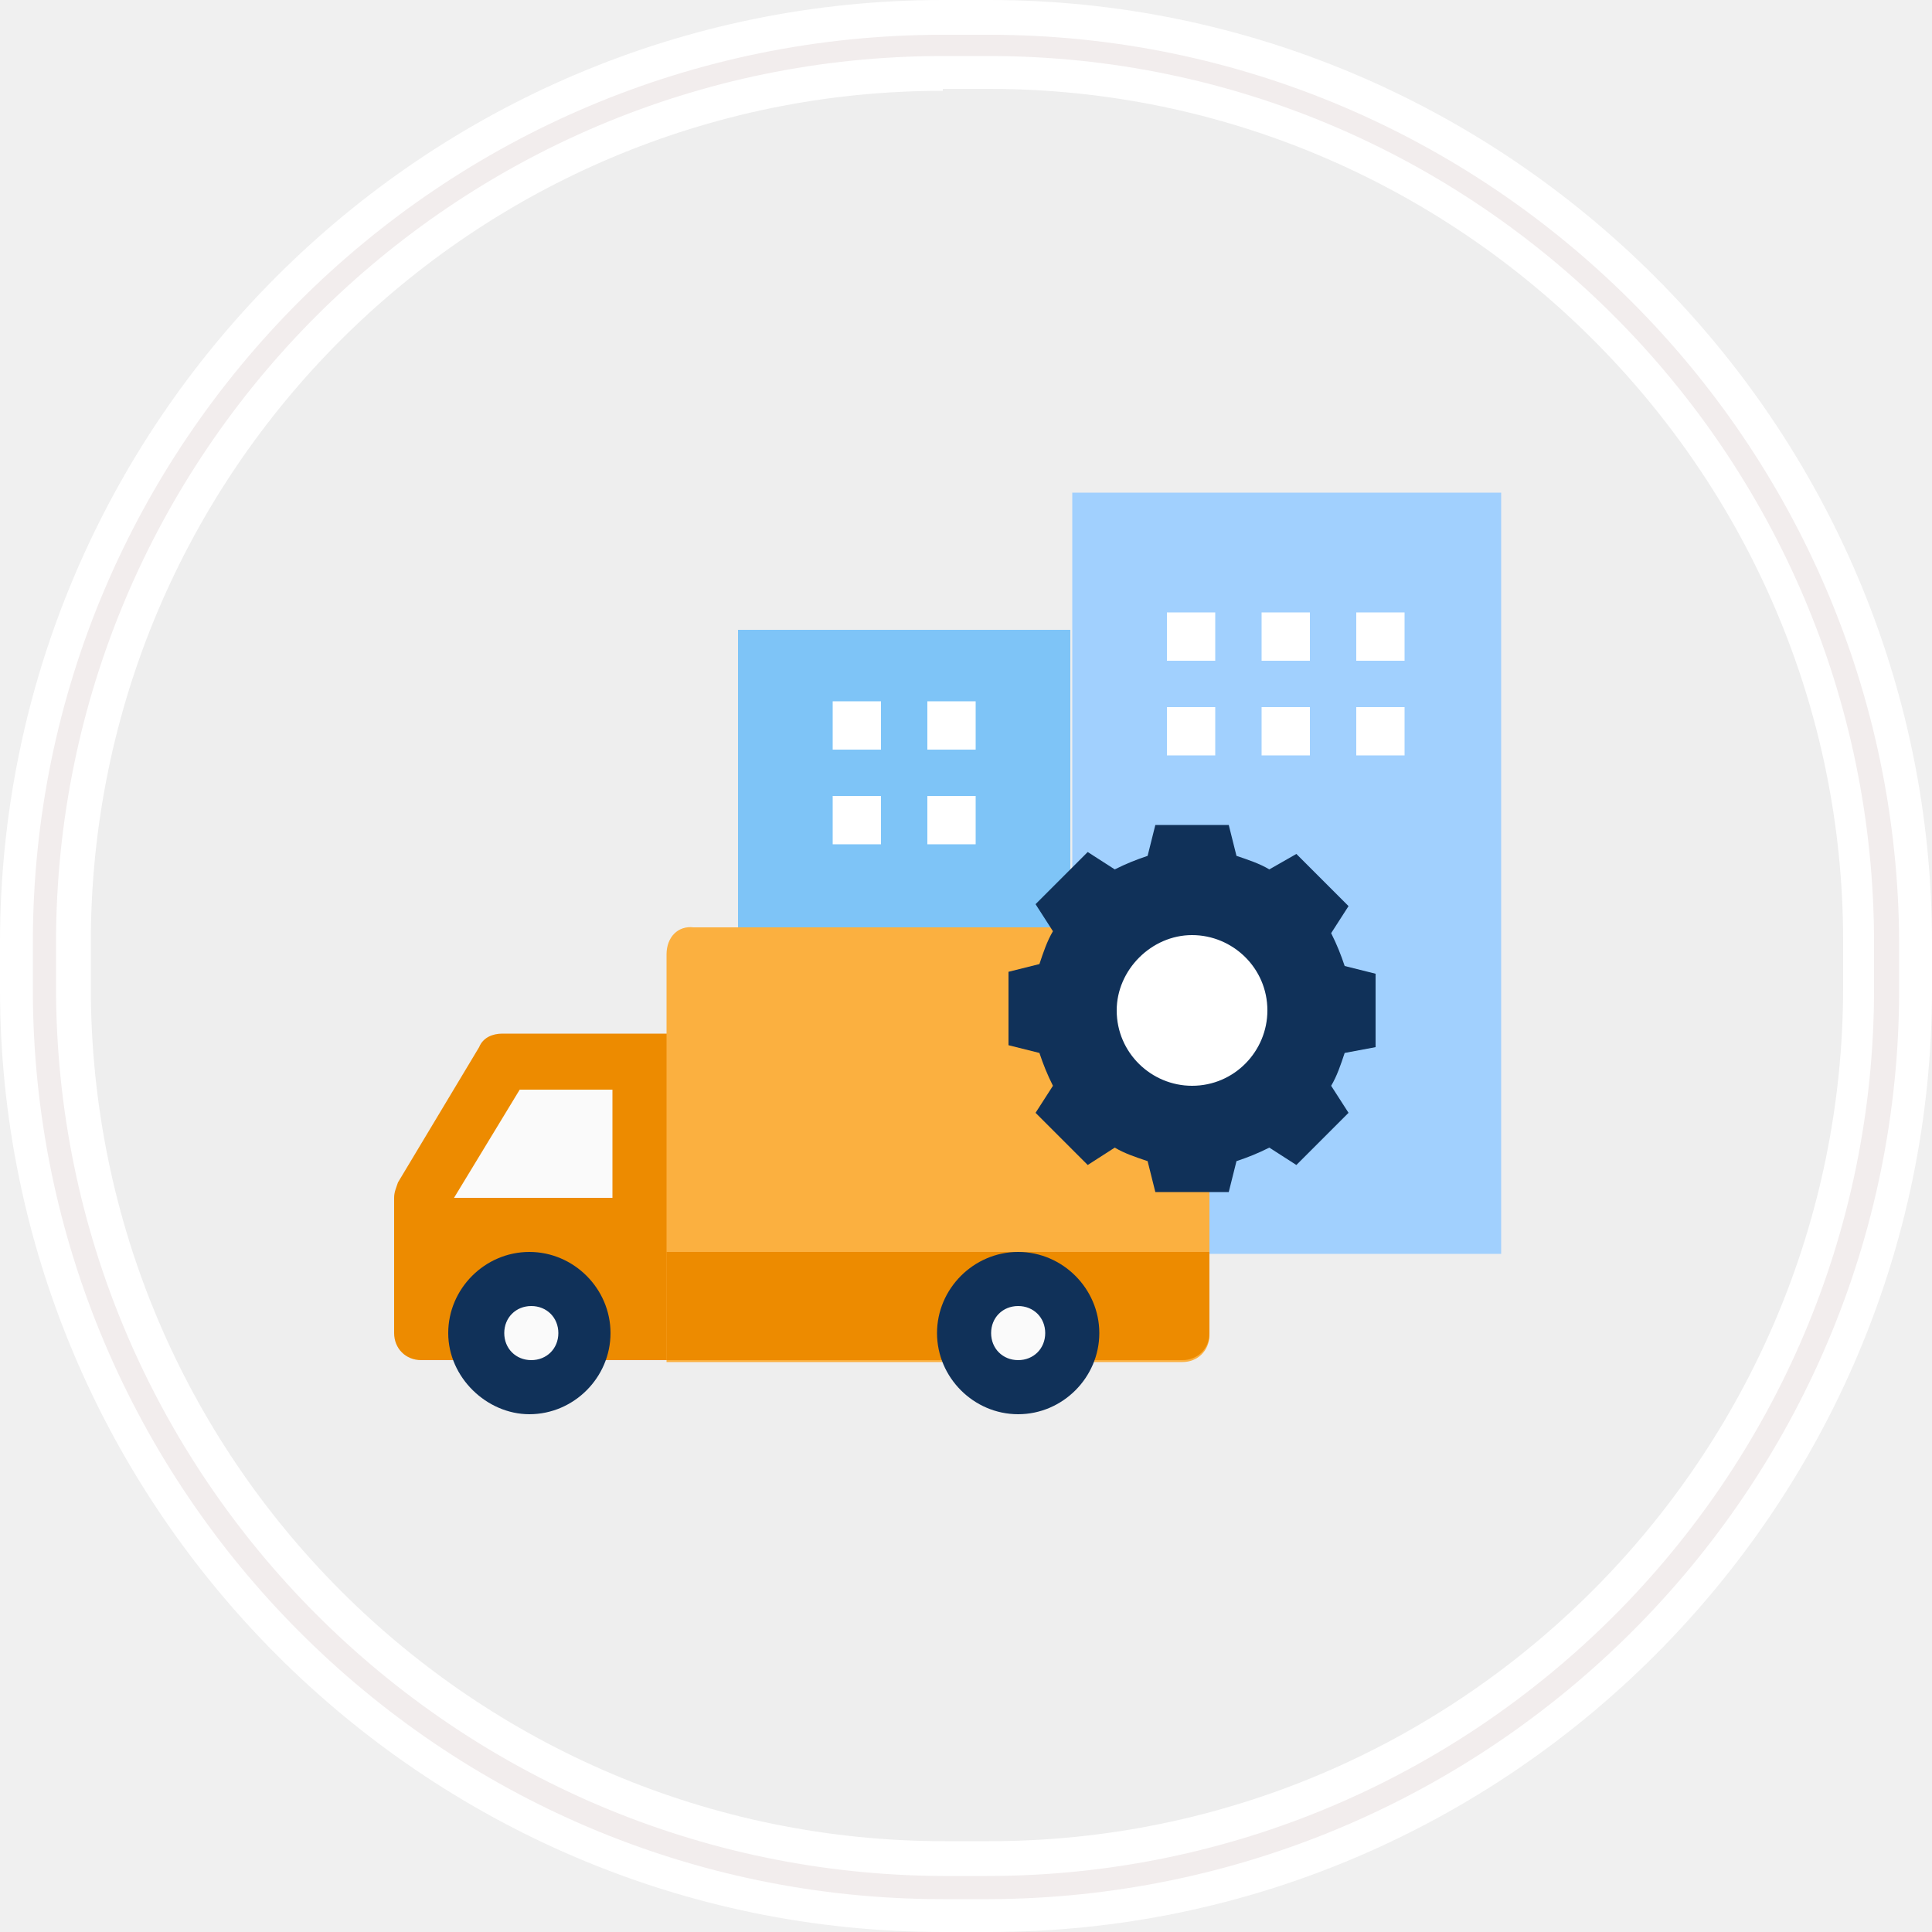
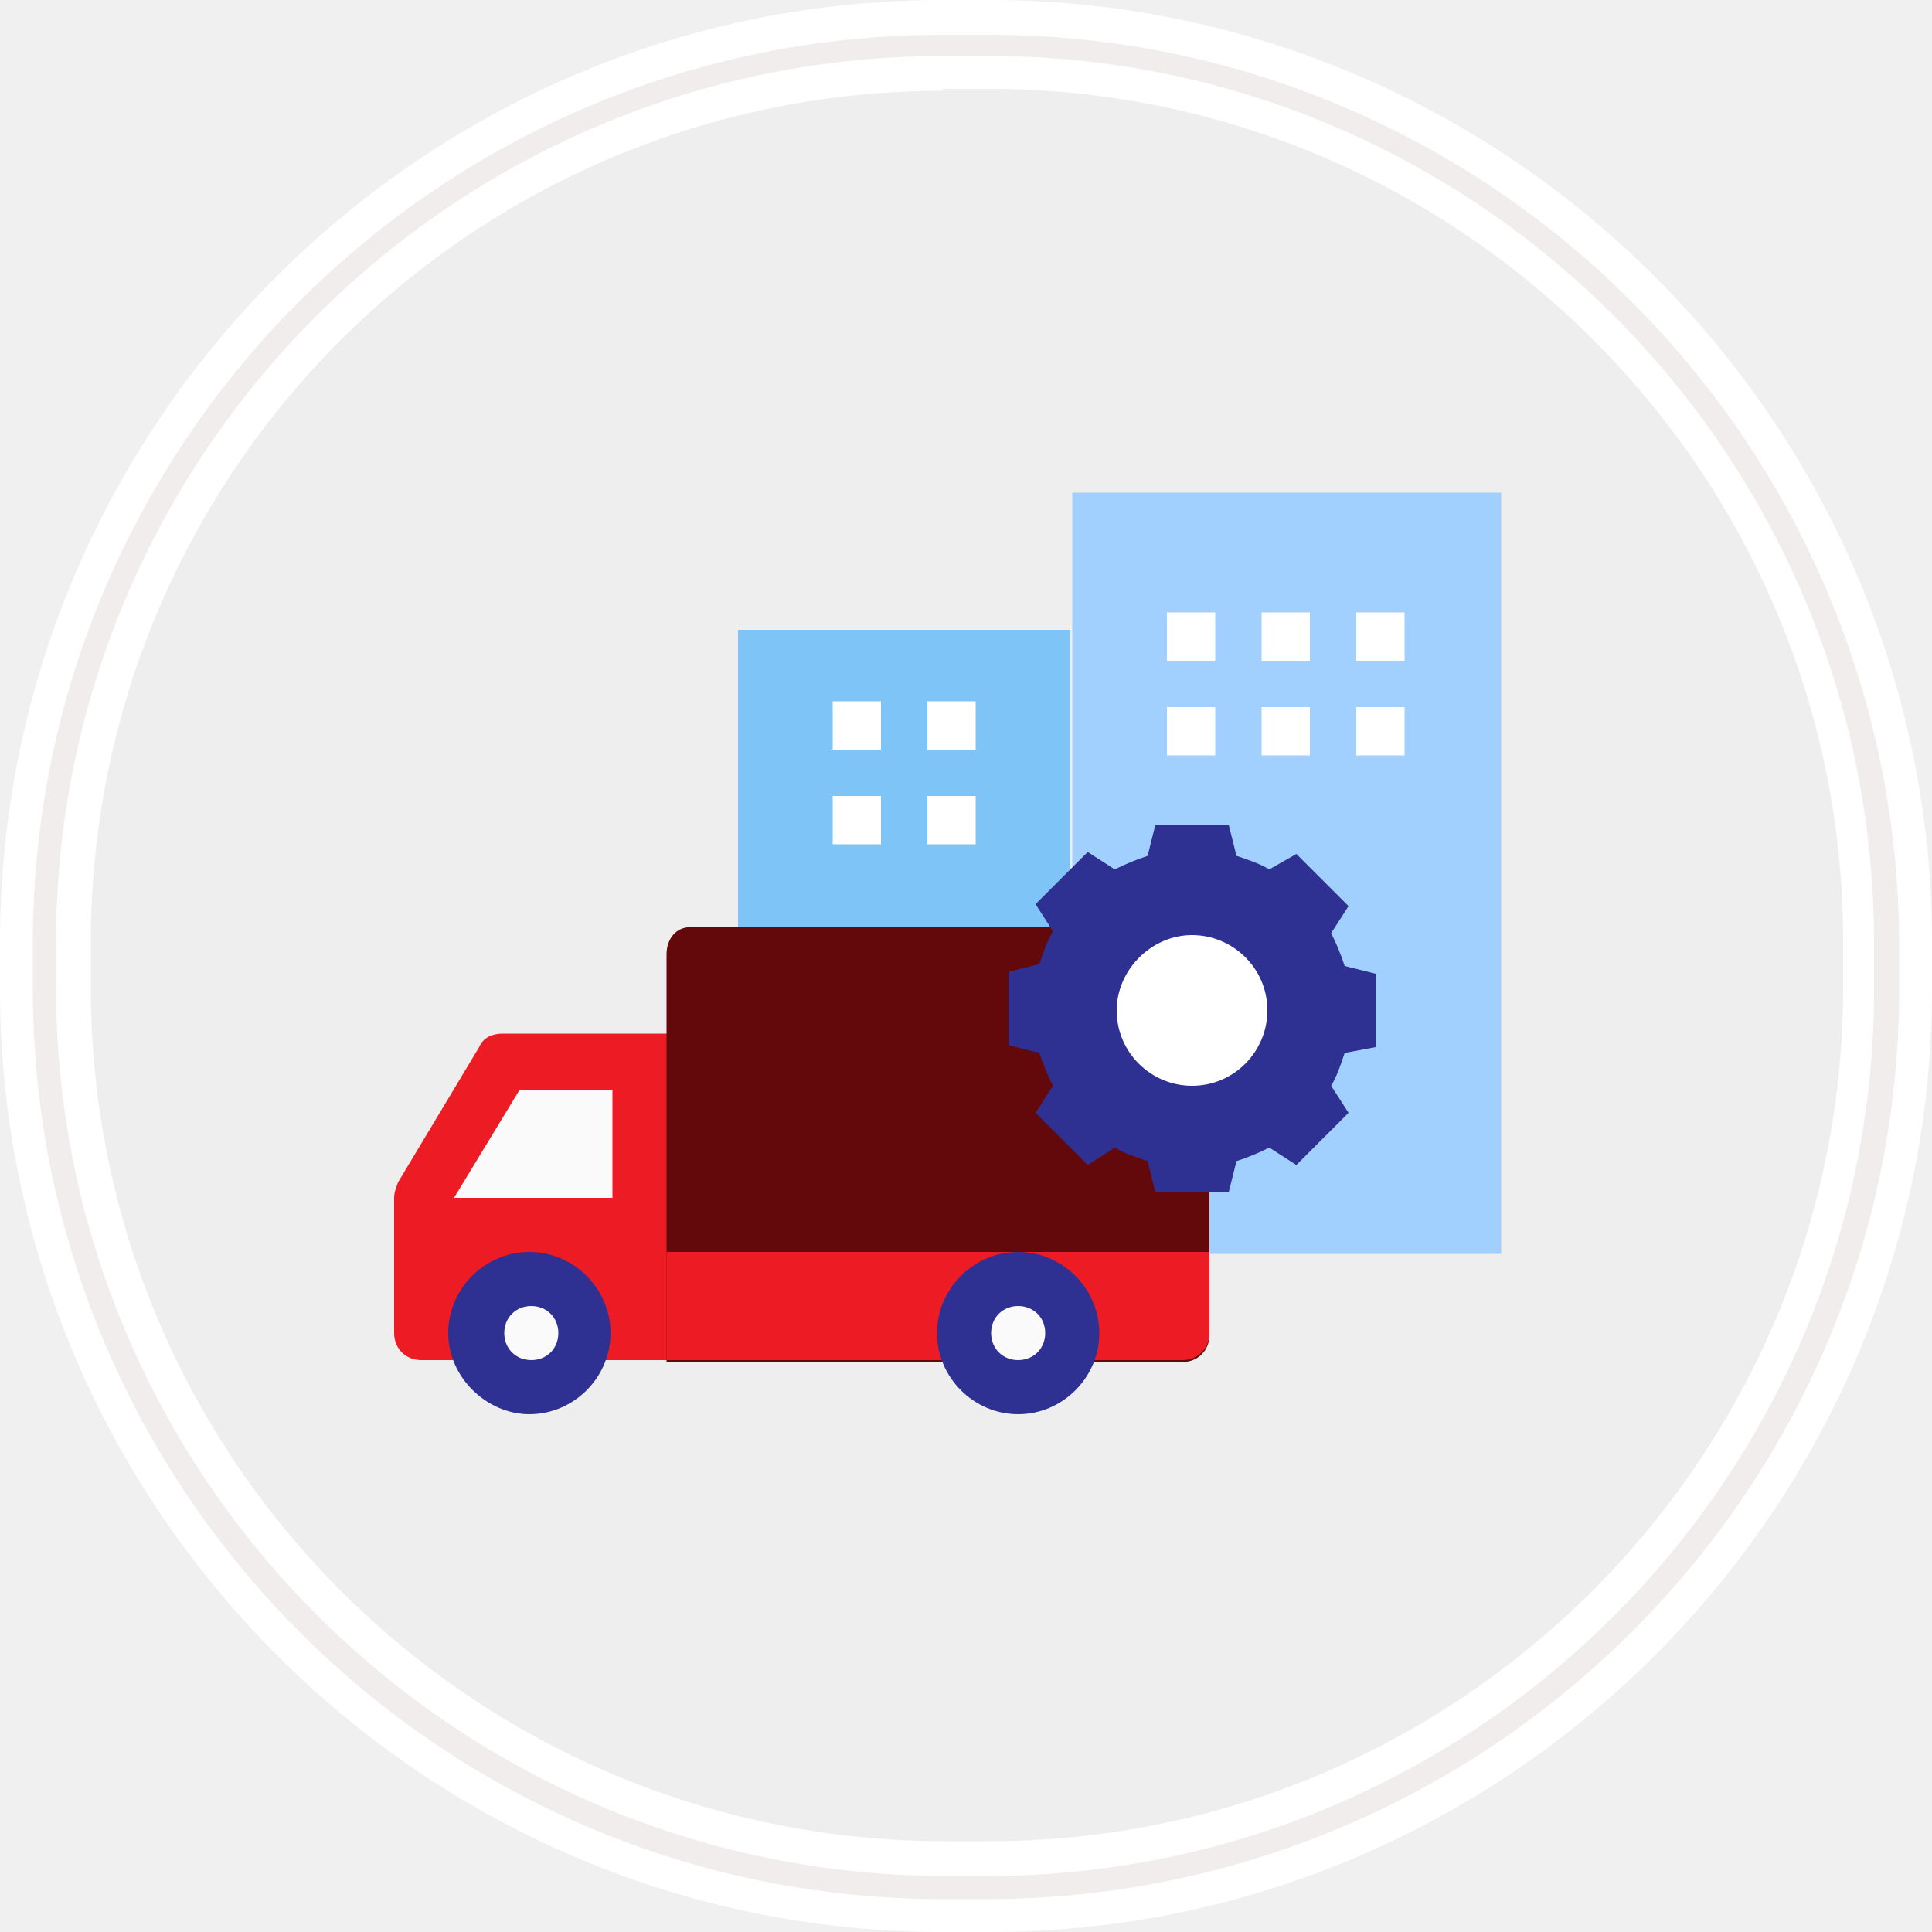
<svg xmlns="http://www.w3.org/2000/svg" version="1.1" id="Layer_1" viewBox="0 0 100 100" style="enable-background:new 0 0 100 100;" xml:space="preserve">
  <style type="text/css">
	.st0{fill:#EEEEEE;}
	.st1{fill:#FFFFFF;}
	.st2{fill:#F2EDED;}
	.st3{fill:#7EC4F7;}
	.st4{fill:#A1D0FE;}
- 	.st5{fill:#ED8B00;}
+ 	.st5{fill:#ed1c24;}
	.st6{fill:#FAFAFA;}
- 	.st7{fill:#FBB040;}
- 	.st8{fill:#103159;}
+ 	.st7{fill:#63080b;}
+ 	.st8{fill:#2e3092;}
</style>
  <g>
    <g id="Rectangle-290">
      <g id="path-1">
        <path class="st0" d="M48.8,2.3h2.3c25.7,0,46.5,20.8,46.5,46.5c0,0,0,0,0,0v2.3c0,25.7-20.8,46.5-46.5,46.5c0,0,0,0,0,0h-2.3     c-25.7,0-46.5-20.8-46.5-46.5c0,0,0,0,0,0v-2.3C2.3,23.1,23.1,2.3,48.8,2.3C48.8,2.3,48.8,2.3,48.8,2.3z" />
        <path class="st1" d="M51.2,100h-2.4C21.9,100,0,78,0,51.2v-2.4C0,21.9,21.9,0,48.8,0l0,0l0,0h2.4C78,0,100,21.9,100,48.8v2.4     C100,78,78.1,100,51.2,100z M48.8,4.7C24.5,4.7,4.7,24.4,4.7,48.8v2.3c0,24.4,19.8,44.2,44.2,44.2h2.3     c24.4,0,44.2-19.9,44.2-44.2v-2.4c0-24.3-19.9-44.1-44.2-44.1H48.8z" />
      </g>
      <g id="path-1-2">
        <path class="st2" d="M51.2,98.3h-2.4c-26,0-47.1-21.2-47.1-47.1v-2.4c0-25.9,21.1-47,47.1-47l0,0l0,0h2.4c25.9,0,47,21.1,47.1,47     v2.4C98.3,77.1,77.2,98.2,51.2,98.3L51.2,98.3z M48.8,2.9C23.5,2.9,2.9,23.5,2.9,48.8v2.3c0,25.3,20.6,45.9,45.9,46h2.3     c25.3,0,45.9-20.6,45.9-45.9v-2.4C97,23.5,76.4,2.9,51.2,2.9H48.8z" />
      </g>
    </g>
    <g>
      <path class="st3" d="M38.2,32.6h17.2v22.2H38.2V32.6z" />
    </g>
    <g>
      <path class="st1" d="M43.1,41.2h2.5v2.5h-2.5V41.2z" />
    </g>
    <g>
      <path class="st1" d="M48,41.2h2.5v2.5H48V41.2z" />
    </g>
    <g>
      <path class="st1" d="M43.1,36.3h2.5v2.5h-2.5V36.3z" />
    </g>
    <g>
      <path class="st1" d="M48,36.3h2.5v2.5H48V36.3z" />
    </g>
    <g>
      <path class="st4" d="M55.5,25.5h22.2v39.4H55.5V25.5z" />
    </g>
    <g>
      <path class="st1" d="M60.4,31.7h2.5v2.5h-2.5V31.7z" />
    </g>
    <g>
      <path class="st1" d="M65.3,31.7h2.5v2.5h-2.5V31.7z" />
    </g>
    <g>
      <path class="st1" d="M70.2,31.7h2.5v2.5h-2.5V31.7z" />
    </g>
    <g>
      <path class="st1" d="M60.4,36.6h2.5v2.5h-2.5V36.6z" />
    </g>
    <g>
      <path class="st1" d="M65.3,36.6h2.5v2.5h-2.5V36.6z" />
    </g>
    <g>
      <path class="st1" d="M70.2,36.6h2.5v2.5h-2.5V36.6z" />
    </g>
    <g>
      <path class="st5" d="M20.4,62v7c0,0.8,0.6,1.4,1.4,1.4h14.1c0.8,0,1.4-0.6,1.4-1.4V54.9c0-0.8-0.6-1.4-1.4-1.4h-9.9    c-0.5,0-1,0.2-1.2,0.7l-4.2,7C20.5,61.5,20.4,61.7,20.4,62z" />
    </g>
    <g>
      <polygon class="st6" points="31.7,62 23.5,62 26.9,56.4 31.7,56.4   " />
    </g>
    <g>
      <path class="st7" d="M34.5,49.4v21.1h26.7c0.8,0,1.4-0.6,1.4-1.4V49.4c0-0.8-0.6-1.4-1.4-1.4H35.9C35.1,47.9,34.5,48.5,34.5,49.4z    " />
    </g>
    <g>
      <circle class="st6" cx="27.4" cy="69" r="2.8" />
    </g>
    <g>
      <path class="st8" d="M23.2,69c0-2.3,1.9-4.2,4.2-4.2c2.3,0,4.2,1.9,4.2,4.2c0,2.3-1.9,4.2-4.2,4.2l0,0    C25.2,73.2,23.2,71.3,23.2,69z M26.1,69c0,0.8,0.6,1.4,1.4,1.4s1.4-0.6,1.4-1.4c0-0.8-0.6-1.4-1.4-1.4l0,0    C26.7,67.6,26.1,68.2,26.1,69z" />
    </g>
    <g>
      <path class="st5" d="M34.5,64.8h28.1V69c0,0.8-0.6,1.4-1.4,1.4H34.5V64.8z" />
    </g>
    <g>
      <circle class="st6" cx="52.7" cy="69" r="2.8" />
    </g>
    <g>
      <path class="st8" d="M48.5,69c0-2.3,1.9-4.2,4.2-4.2c2.3,0,4.2,1.9,4.2,4.2c0,2.3-1.9,4.2-4.2,4.2l0,0    C50.4,73.2,48.5,71.3,48.5,69z M51.3,69c0,0.8,0.6,1.4,1.4,1.4c0.8,0,1.4-0.6,1.4-1.4c0-0.8-0.6-1.4-1.4-1.4l0,0    C51.9,67.6,51.3,68.2,51.3,69z" />
    </g>
    <g>
      <path class="st8" d="M71.2,54.2v-3.8L69.6,50c-0.2-0.6-0.4-1.1-0.7-1.7l0.9-1.4l-2.7-2.7L65.7,45c-0.5-0.3-1.1-0.5-1.7-0.7    l-0.4-1.6h-3.8l-0.4,1.6c-0.6,0.2-1.1,0.4-1.7,0.7l-1.4-0.9l-2.7,2.7l0.9,1.4c-0.3,0.5-0.5,1.1-0.7,1.7l-1.6,0.4v3.8l1.6,0.4    c0.2,0.6,0.4,1.1,0.7,1.7l-0.9,1.4l2.7,2.7l1.4-0.9c0.5,0.3,1.1,0.5,1.7,0.7l0.4,1.6h3.8l0.4-1.6c0.6-0.2,1.1-0.4,1.7-0.7l1.4,0.9    l2.7-2.7l-0.9-1.4c0.3-0.5,0.5-1.1,0.7-1.7L71.2,54.2z" />
    </g>
    <g id="XMLID_1_">
      <g>
        <g>
          <path class="st1" d="M61.7,48.4c2.1,0,3.9,1.7,3.9,3.9c0,2.1-1.7,3.9-3.9,3.9c-2.1,0-3.9-1.7-3.9-3.9      C57.8,50.2,59.6,48.4,61.7,48.4z" />
        </g>
      </g>
    </g>
  </g>
</svg>
